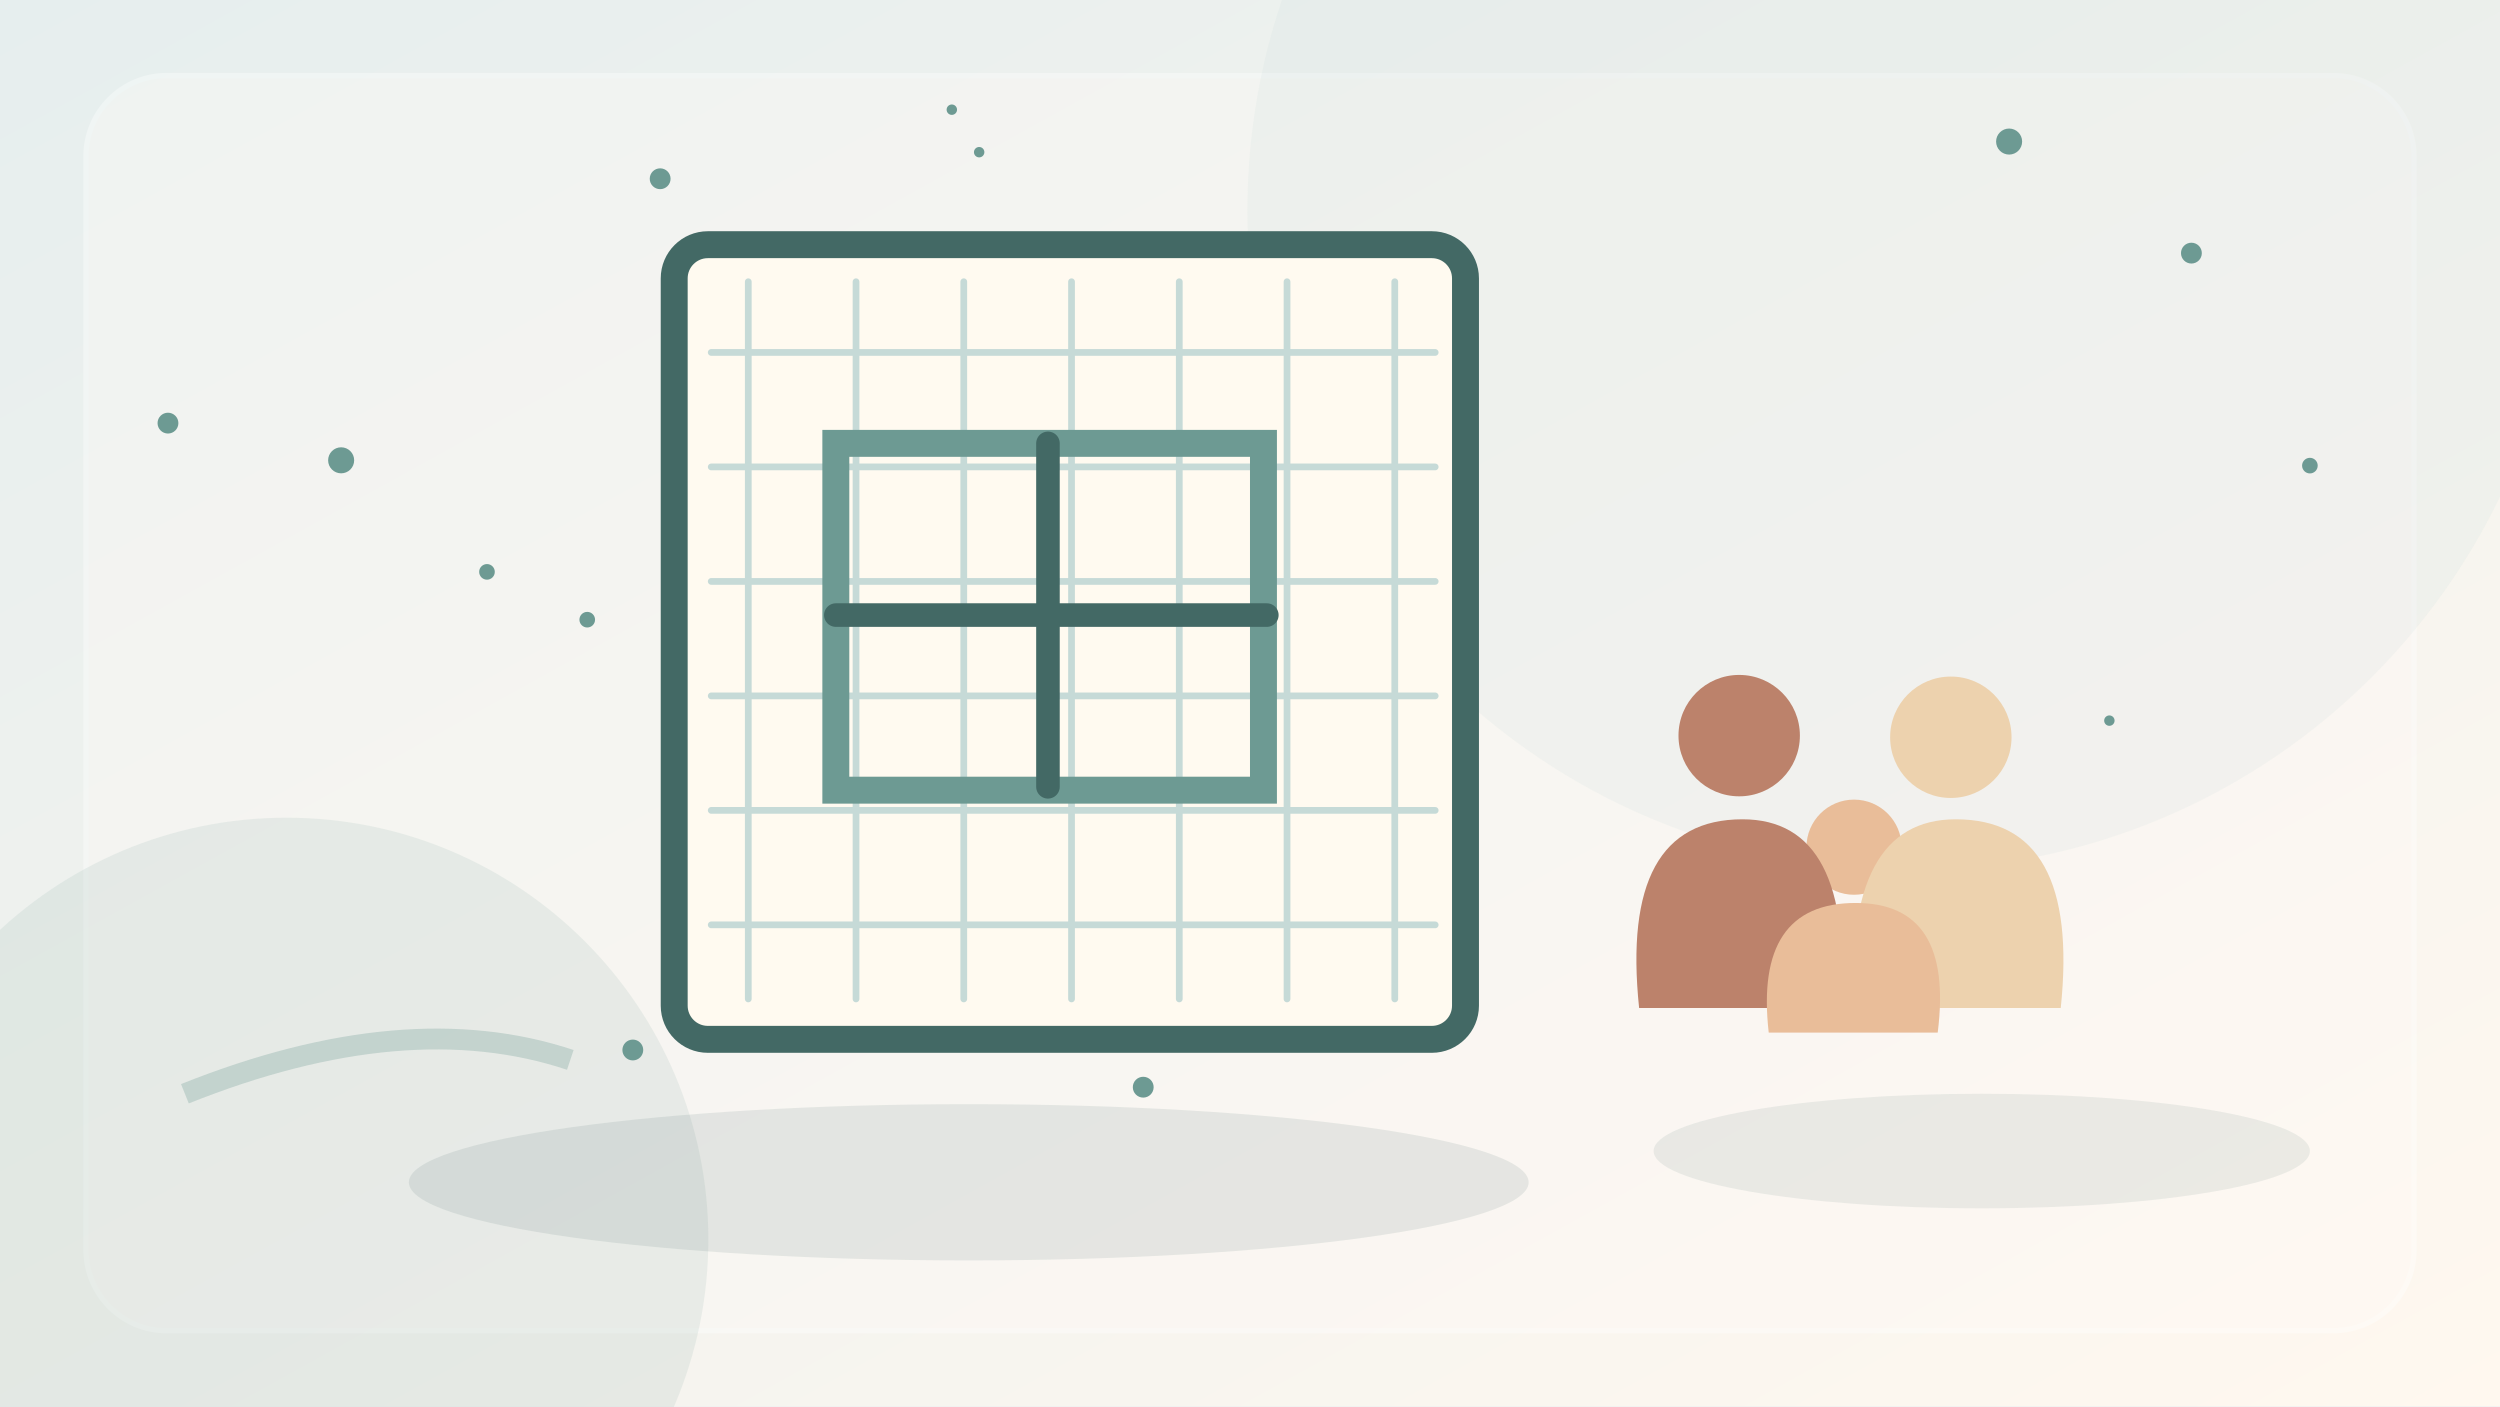
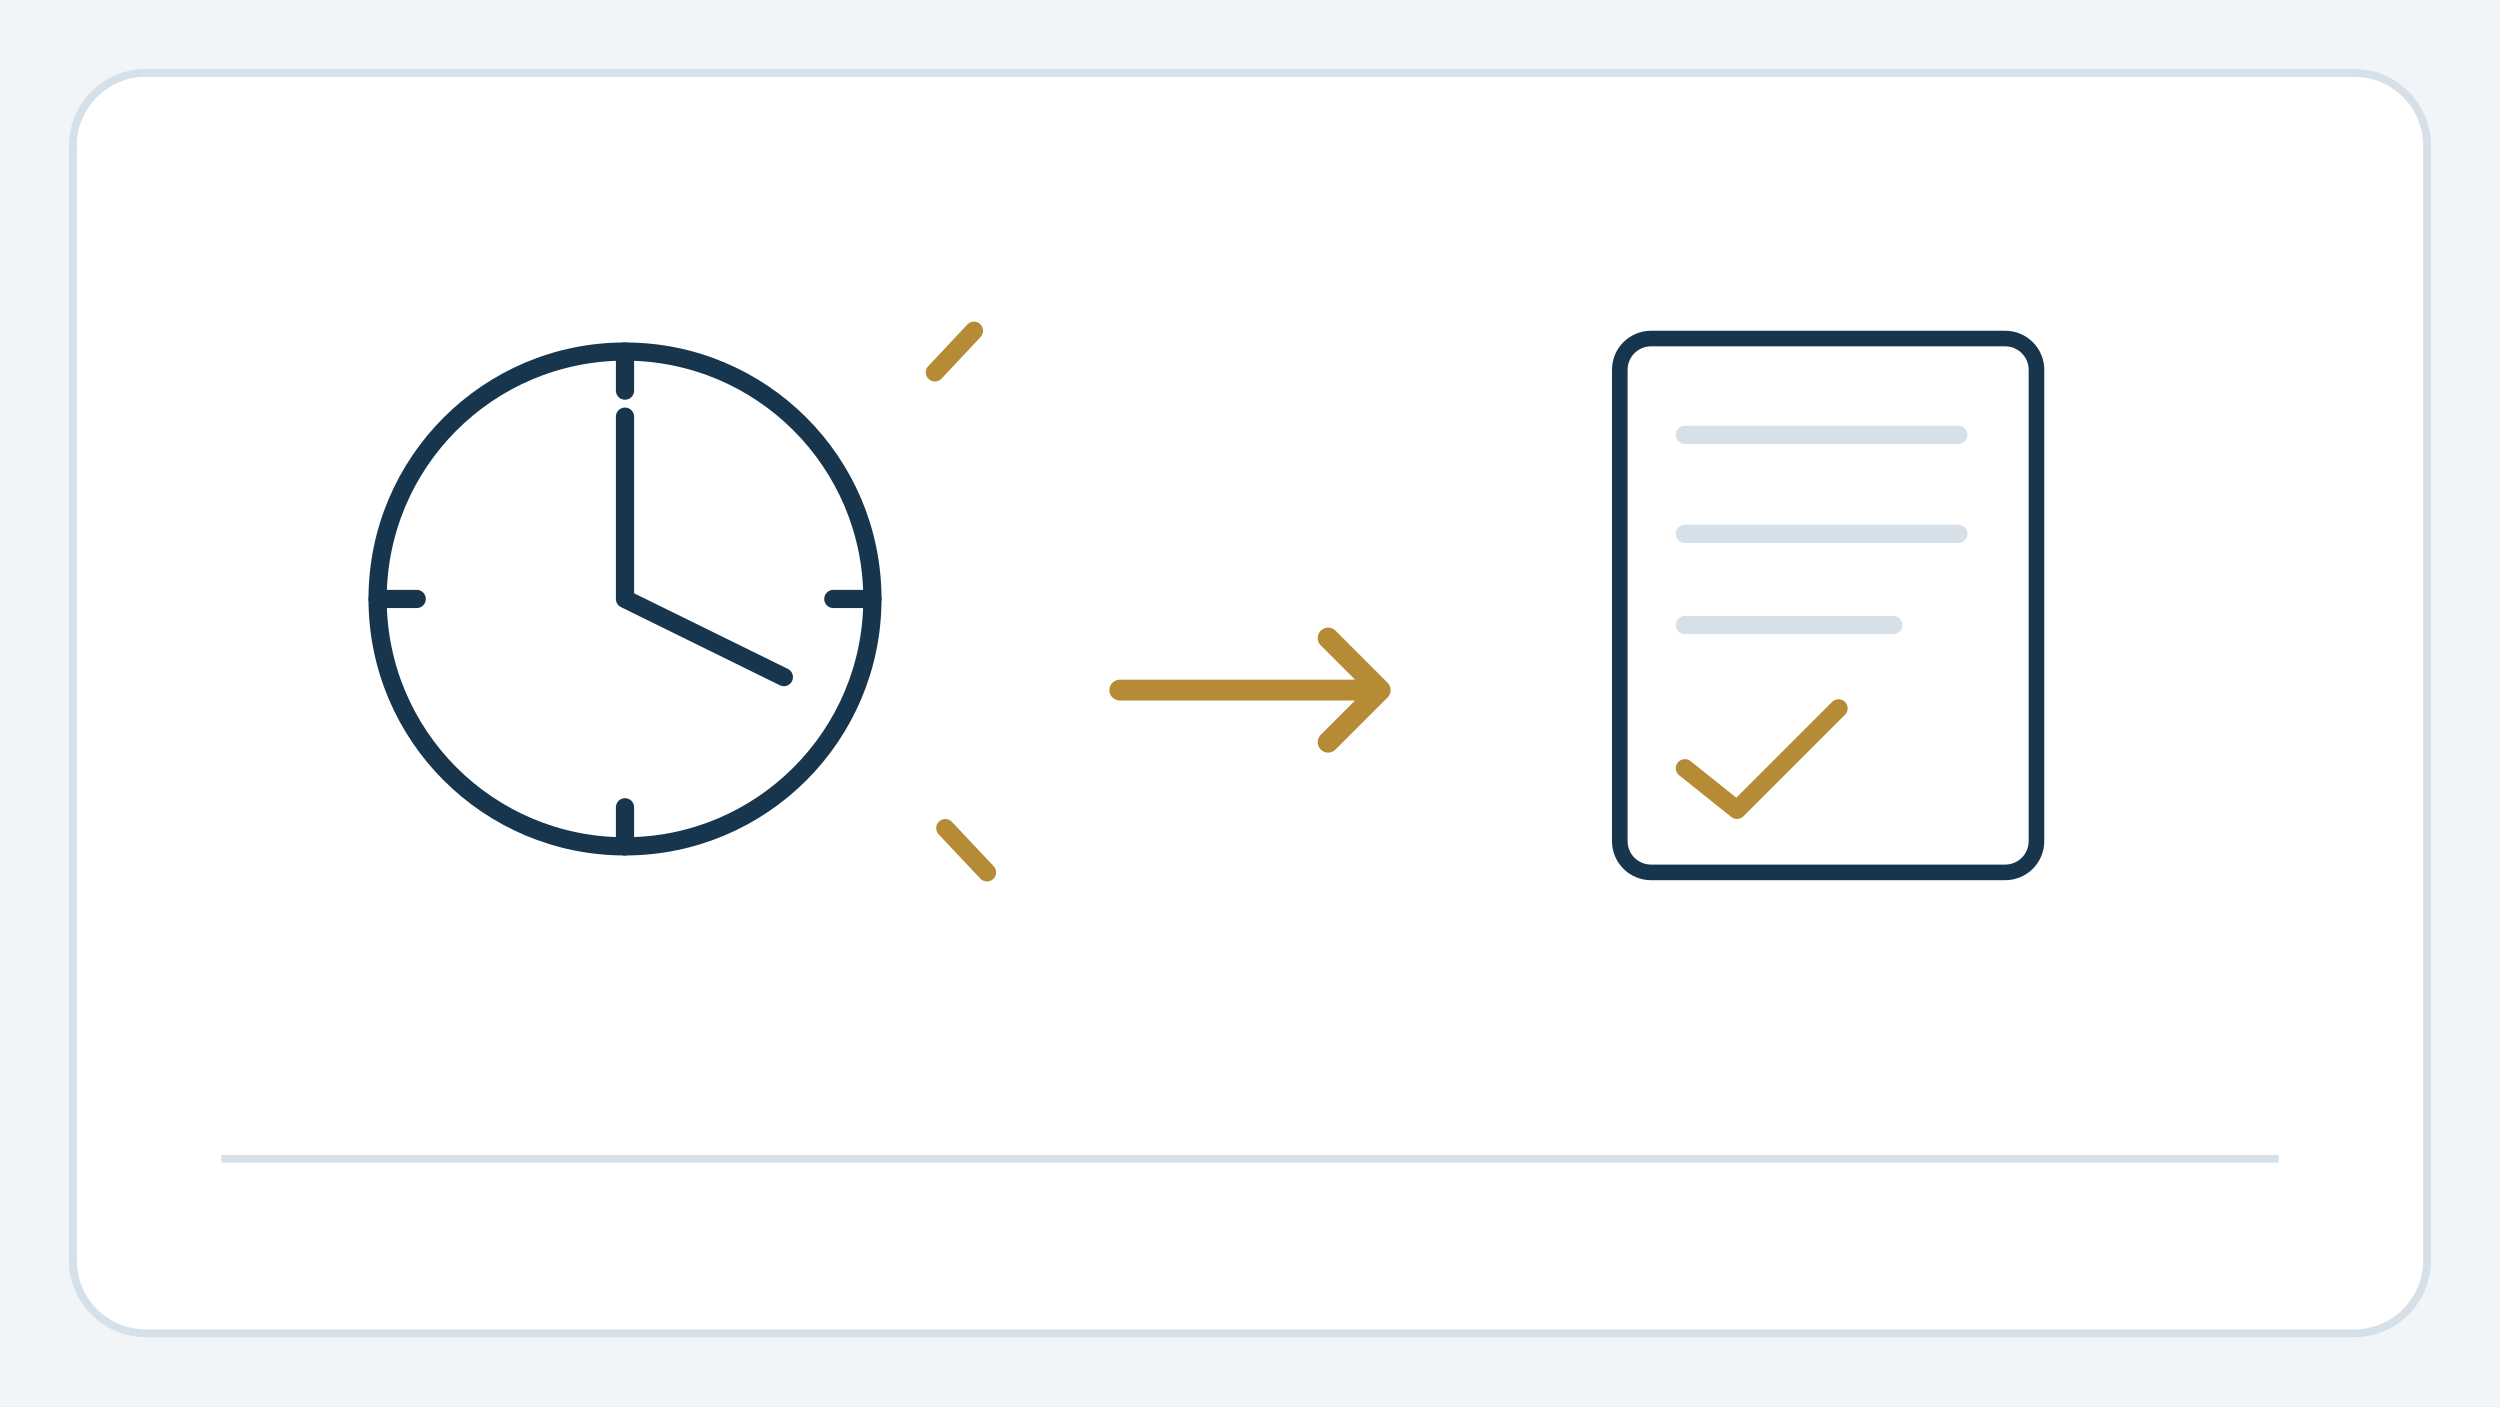
- <svg xmlns="http://www.w3.org/2000/svg" width="960" height="540" viewBox="0 0 960 540" role="img" aria-label="Autorska ilustracja: Wizyta u dentysty przy zmianie planu">
-   <defs>
-     <linearGradient id="background" x1="0" y1="0" x2="1" y2="1">
-       <stop offset="0" stop-color="#e6eeee" />
-       <stop offset="1" stop-color="#fff8ef" />
-     </linearGradient>
-   </defs>
-   <rect width="960" height="540" fill="url(#background)" />
-   <rect x="33" y="29" width="894" height="482" rx="31" fill="#fffaf7" opacity=".35" stroke="#fff" stroke-width="2" />
-   <circle cx="732" cy="81" r="253" fill="#c6dad7" opacity=".16" />
-   <circle cx="110" cy="476" r="162" fill="#6d9a93" opacity=".12" />
-   <circle cx="131" cy="176.76" r="5" fill="#6d9a93" stroke="none" stroke-width="4" />
-   <circle cx="771.5" cy="54.36" r="5" fill="#6d9a93" stroke="none" stroke-width="4" />
-   <circle cx="841.5" cy="97.2" r="4" fill="#6d9a93" stroke="none" stroke-width="4" />
-   <circle cx="887" cy="178.8" r="3" fill="#6d9a93" stroke="none" stroke-width="4" />
-   <circle cx="253.5" cy="68.64" r="4" fill="#6d9a93" stroke="none" stroke-width="4" />
-   <circle cx="225.5" cy="237.96" r="3" fill="#6d9a93" stroke="none" stroke-width="4" />
-   <circle cx="554.5" cy="344.04" r="5" fill="#6d9a93" stroke="none" stroke-width="4" />
-   <circle cx="243" cy="403.2" r="4" fill="#6d9a93" stroke="none" stroke-width="4" />
-   <circle cx="810" cy="276.72" r="2" fill="#6d9a93" stroke="none" stroke-width="4" />
-   <circle cx="439" cy="417.48" r="4" fill="#6d9a93" stroke="none" stroke-width="4" />
-   <circle cx="376" cy="58.44" r="2" fill="#6d9a93" stroke="none" stroke-width="4" />
-   <circle cx="187" cy="219.6" r="3" fill="#6d9a93" stroke="none" stroke-width="4" />
-   <circle cx="64.5" cy="162.48" r="4" fill="#6d9a93" stroke="none" stroke-width="4" />
-   <circle cx="267.5" cy="215.52" r="3" fill="#6d9a93" stroke="none" stroke-width="4" />
-   <circle cx="365.5" cy="42.12" r="2" fill="#6d9a93" stroke="none" stroke-width="4" />
-   <ellipse cx="372" cy="454" rx="215" ry="30" fill="#436965" opacity=".12" />
-   <ellipse cx="761" cy="442" rx="126" ry="22" fill="#436965" opacity=".10" />
-   <g transform="translate(202 50) scale(1.293)">
-     <rect x="44" y="34" width="235" height="236" rx="10" fill="#fffaf0" stroke="#436965" stroke-width="8" />
-     <path d="M55 66L270 66" stroke="#c6dad7" stroke-width="2" stroke-linecap="round" fill="none" />
-     <path d="M55 100L270 100" stroke="#c6dad7" stroke-width="2" stroke-linecap="round" fill="none" />
-     <path d="M55 134L270 134" stroke="#c6dad7" stroke-width="2" stroke-linecap="round" fill="none" />
-     <path d="M55 168L270 168" stroke="#c6dad7" stroke-width="2" stroke-linecap="round" fill="none" />
-     <path d="M55 202L270 202" stroke="#c6dad7" stroke-width="2" stroke-linecap="round" fill="none" />
-     <path d="M55 236L270 236" stroke="#c6dad7" stroke-width="2" stroke-linecap="round" fill="none" />
-     <path d="M66 45L66 258" stroke="#c6dad7" stroke-width="2" stroke-linecap="round" fill="none" />
-     <path d="M98 45L98 258" stroke="#c6dad7" stroke-width="2" stroke-linecap="round" fill="none" />
-     <path d="M130 45L130 258" stroke="#c6dad7" stroke-width="2" stroke-linecap="round" fill="none" />
-     <path d="M162 45L162 258" stroke="#c6dad7" stroke-width="2" stroke-linecap="round" fill="none" />
-     <path d="M194 45L194 258" stroke="#c6dad7" stroke-width="2" stroke-linecap="round" fill="none" />
-     <path d="M226 45L226 258" stroke="#c6dad7" stroke-width="2" stroke-linecap="round" fill="none" />
-     <path d="M258 45L258 258" stroke="#c6dad7" stroke-width="2" stroke-linecap="round" fill="none" />
-     <rect x="92" y="93" width="127" height="103" rx="0" fill="none" stroke="#6d9a93" stroke-width="8" />
-     <path d="M155 93L155 195" stroke="#436965" stroke-width="7" stroke-linecap="round" fill="none" />
-     <path d="M92 144L220 144" stroke="#436965" stroke-width="7" stroke-linecap="round" fill="none" />
+ <svg xmlns="http://www.w3.org/2000/svg" width="960" height="540" viewBox="0 0 960 540" role="img" aria-label="Wizyta u dentysty przy zmianie planu — Schemat przedmiotów: czas i dokument">
+   <rect width="960" height="540" fill="#f1f5f8" />
+   <rect x="28" y="28" width="904" height="484" rx="28" fill="#fff" stroke="#d6e0e8" stroke-width="3" />
+   <g transform="translate(85 85)">
+     <circle cx="155" cy="145" r="95" fill="none" stroke="#17364d" stroke-width="7" />
+     <path d="M155 145V75 M155 145L216 175 M155 50V65 M250 145H235 M155 240V225 M60 145H75" fill="none" stroke="#17364d" stroke-width="7" stroke-linecap="round" stroke-linejoin="round" />
+     <path d="M274 58L289 42 M278 233L294 250" fill="none" stroke="#b68b36" stroke-width="7" stroke-linecap="round" stroke-linejoin="round" />
  </g>
-   <g transform="translate(608 222) scale(0.630)">
-     <circle cx="95" cy="96" r="37" fill="#bc826b" stroke="none" stroke-width="4" />
-     <circle cx="224" cy="97" r="37" fill="#edd2ae" stroke="none" stroke-width="4" />
-     <circle cx="165" cy="164" r="29" fill="#e9bd99" stroke="none" stroke-width="4" />
-     <path d="M34 262q-12-115 63-115q68 0 60 115" fill="#bc826b" stroke="none" stroke-width="5" stroke-linejoin="round" stroke-linecap="round" />
-     <path d="M165 262q-6-115 62-115q76 0 64 115" fill="#edd2ae" stroke="none" stroke-width="5" stroke-linejoin="round" stroke-linecap="round" />
-     <path d="M113 277q-9-79 53-79q60 0 50 79" fill="#e9bd99" stroke="none" stroke-width="5" stroke-linejoin="round" stroke-linecap="round" />
+   <g transform="translate(542 85)">
+     <rect x="80" y="45" width="160" height="205" rx="12" fill="#fff" stroke="#17364d" stroke-width="6" />
+     <path d="M105 82H210 M105 120H210 M105 155H185" fill="none" stroke="#d6e0e8" stroke-width="7" stroke-linecap="round" stroke-linejoin="round" />
+     <path d="M105 210L125 226L164 187" fill="none" stroke="#b68b36" stroke-width="7" stroke-linecap="round" stroke-linejoin="round" />
  </g>
-   <path d="M71 420q85-34 148-13" fill="none" stroke="#6d9a93" opacity=".29" stroke-width="8" />
+   <path d="M430 265H530 M510 245L530 265L510 285" fill="none" stroke="#b68b36" stroke-width="8" stroke-linecap="round" stroke-linejoin="round" />
+   <path d="M85 445H875" fill="none" stroke="#d6e0e8" stroke-width="3" />
</svg>
